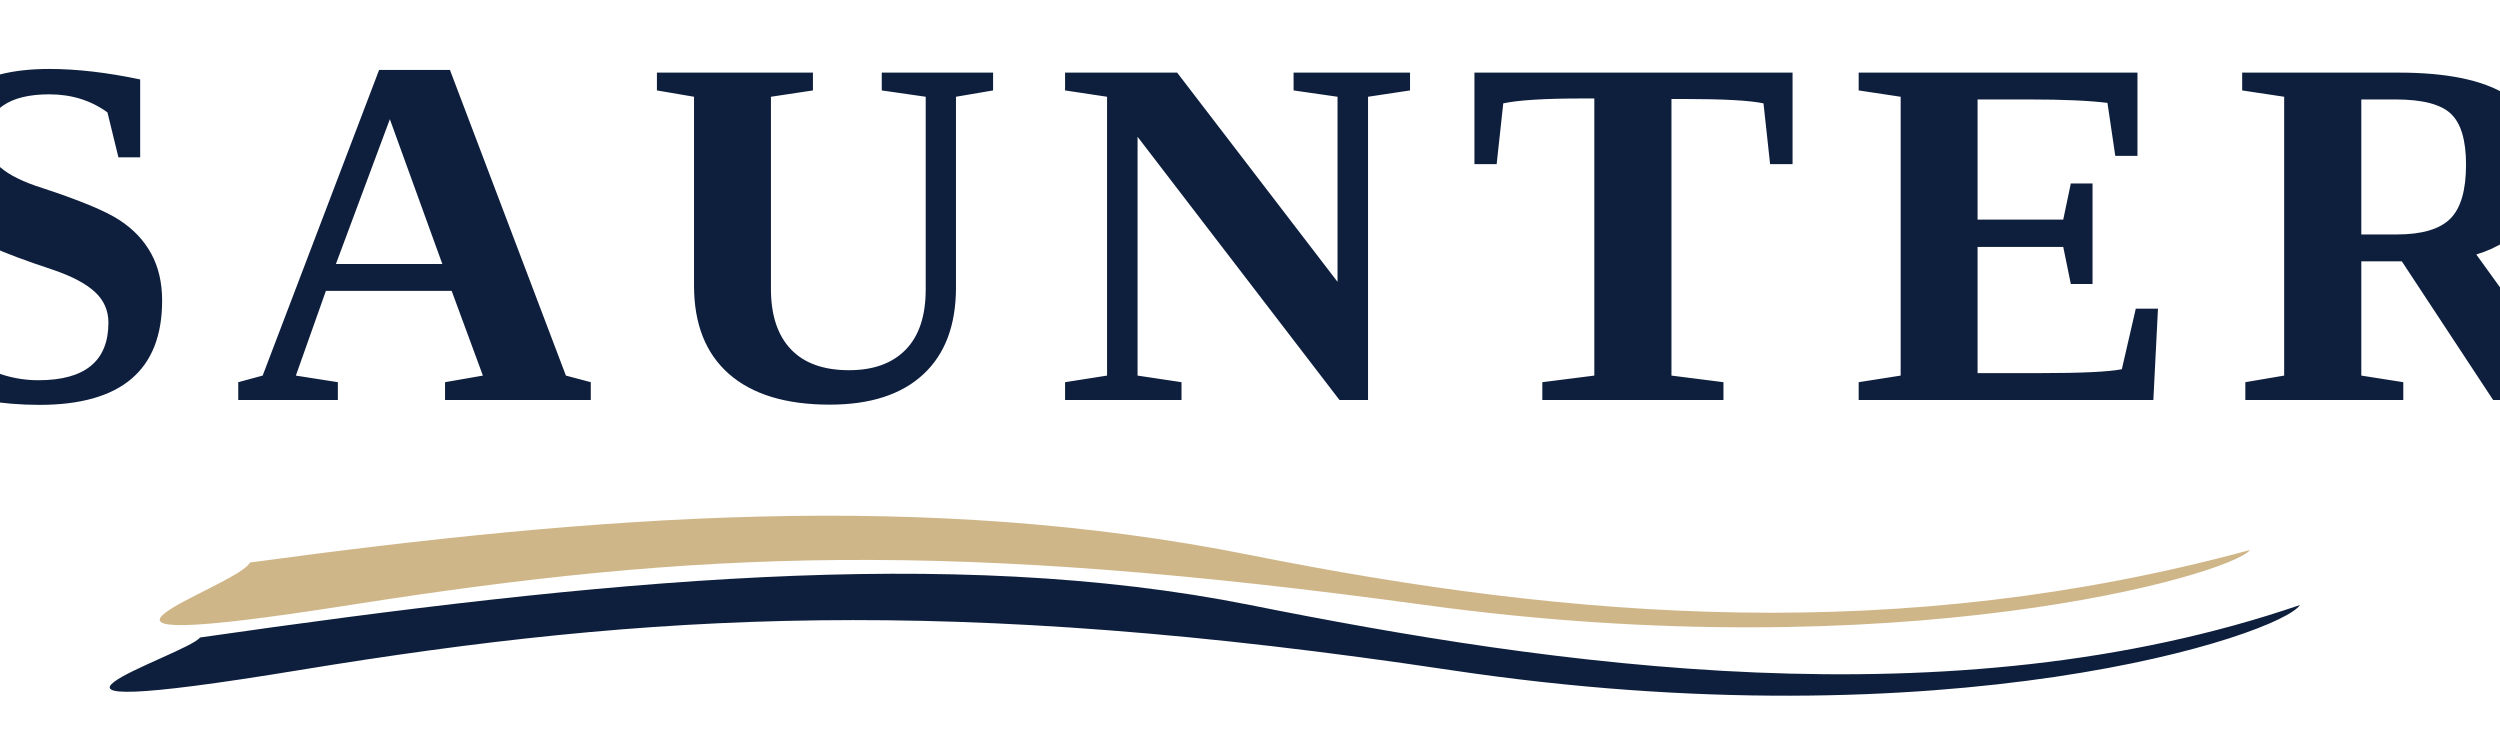
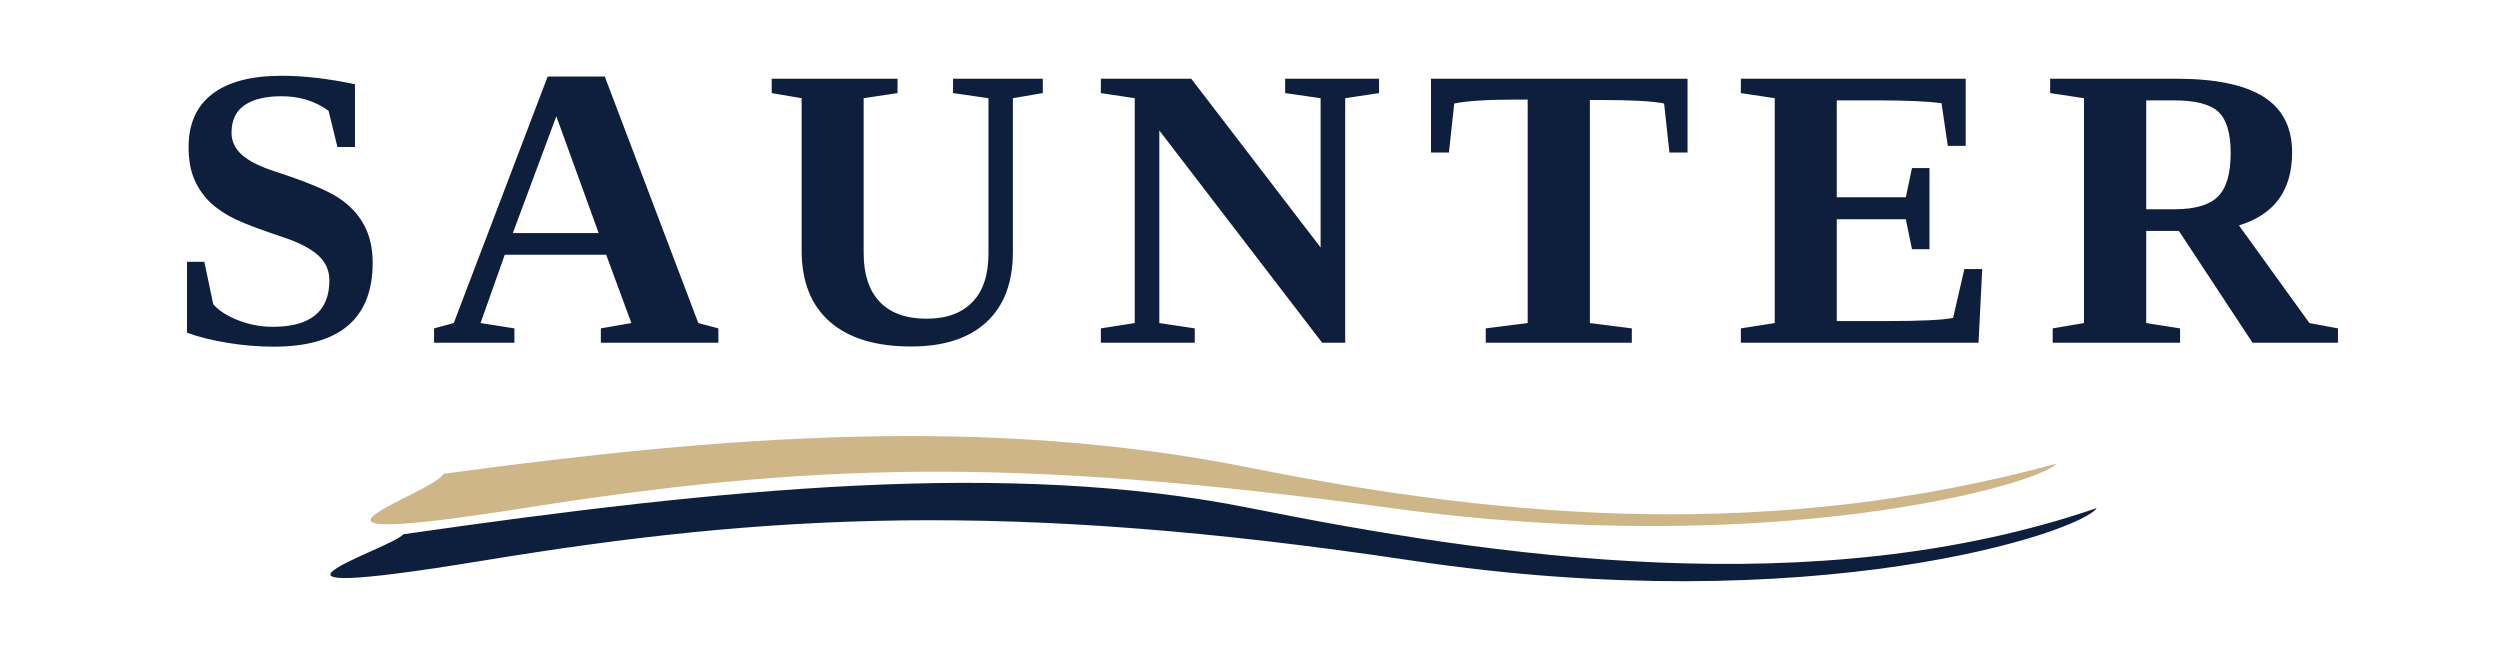
- <svg xmlns="http://www.w3.org/2000/svg" viewBox="120 50 1000 300" role="img" aria-label="Saunter">
+ <svg xmlns="http://www.w3.org/2000/svg" viewBox="0 40 1240 320" role="img" aria-label="Saunter">
  <text x="620" y="210" font-family="'Aptos Serif', Georgia, 'Times New Roman', serif" font-weight="700" font-size="200" letter-spacing="20" text-anchor="middle" fill="#0E1F3D">SAUNTER</text>
  <path d="M 220 275            C 360 256, 490 246, 620 272            S 880 308, 1020 270            C 1012 280, 880 318, 690 292            S 400 270, 260 292            S 215 285, 220 275 Z" fill="#A77A28" opacity="0.55" />
  <path d="M 200 305            C 360 282, 500 268, 620 292            S 900 340, 1040 292            C 1032 304, 900 348, 700 318            S 380 295, 240 318            S 195 312, 200 305 Z" fill="#0E1F3D" />
</svg>
